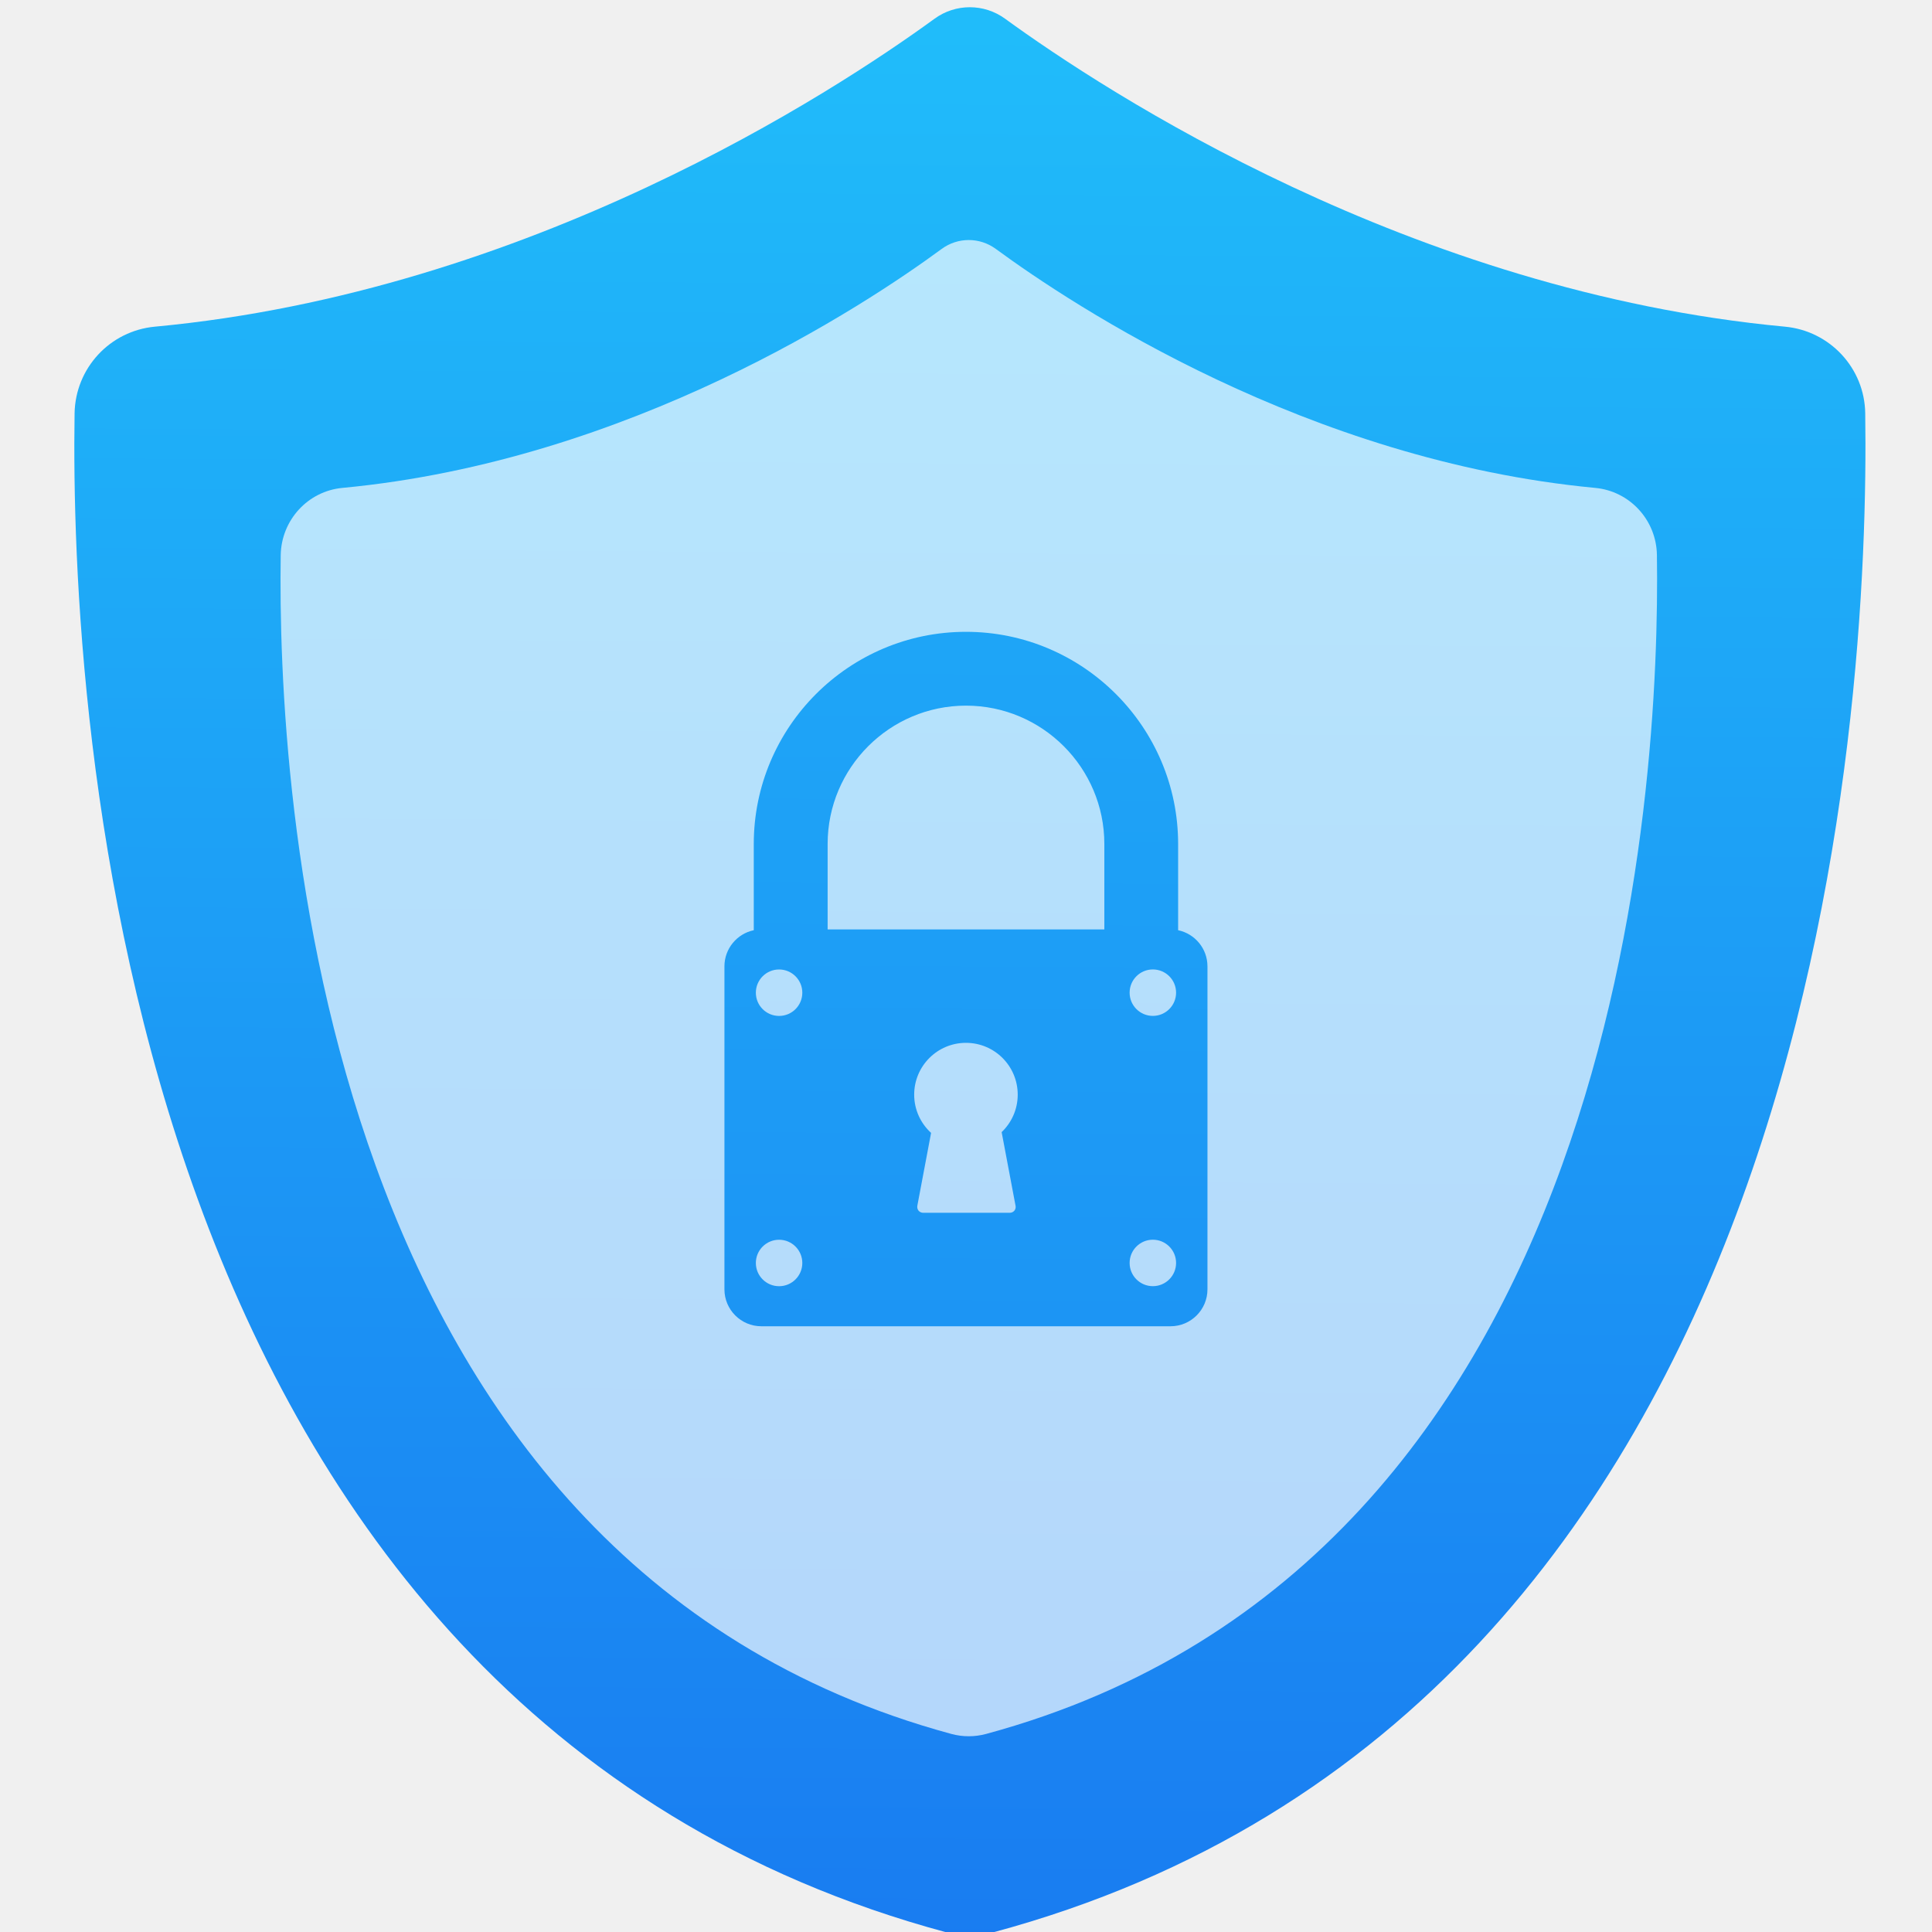
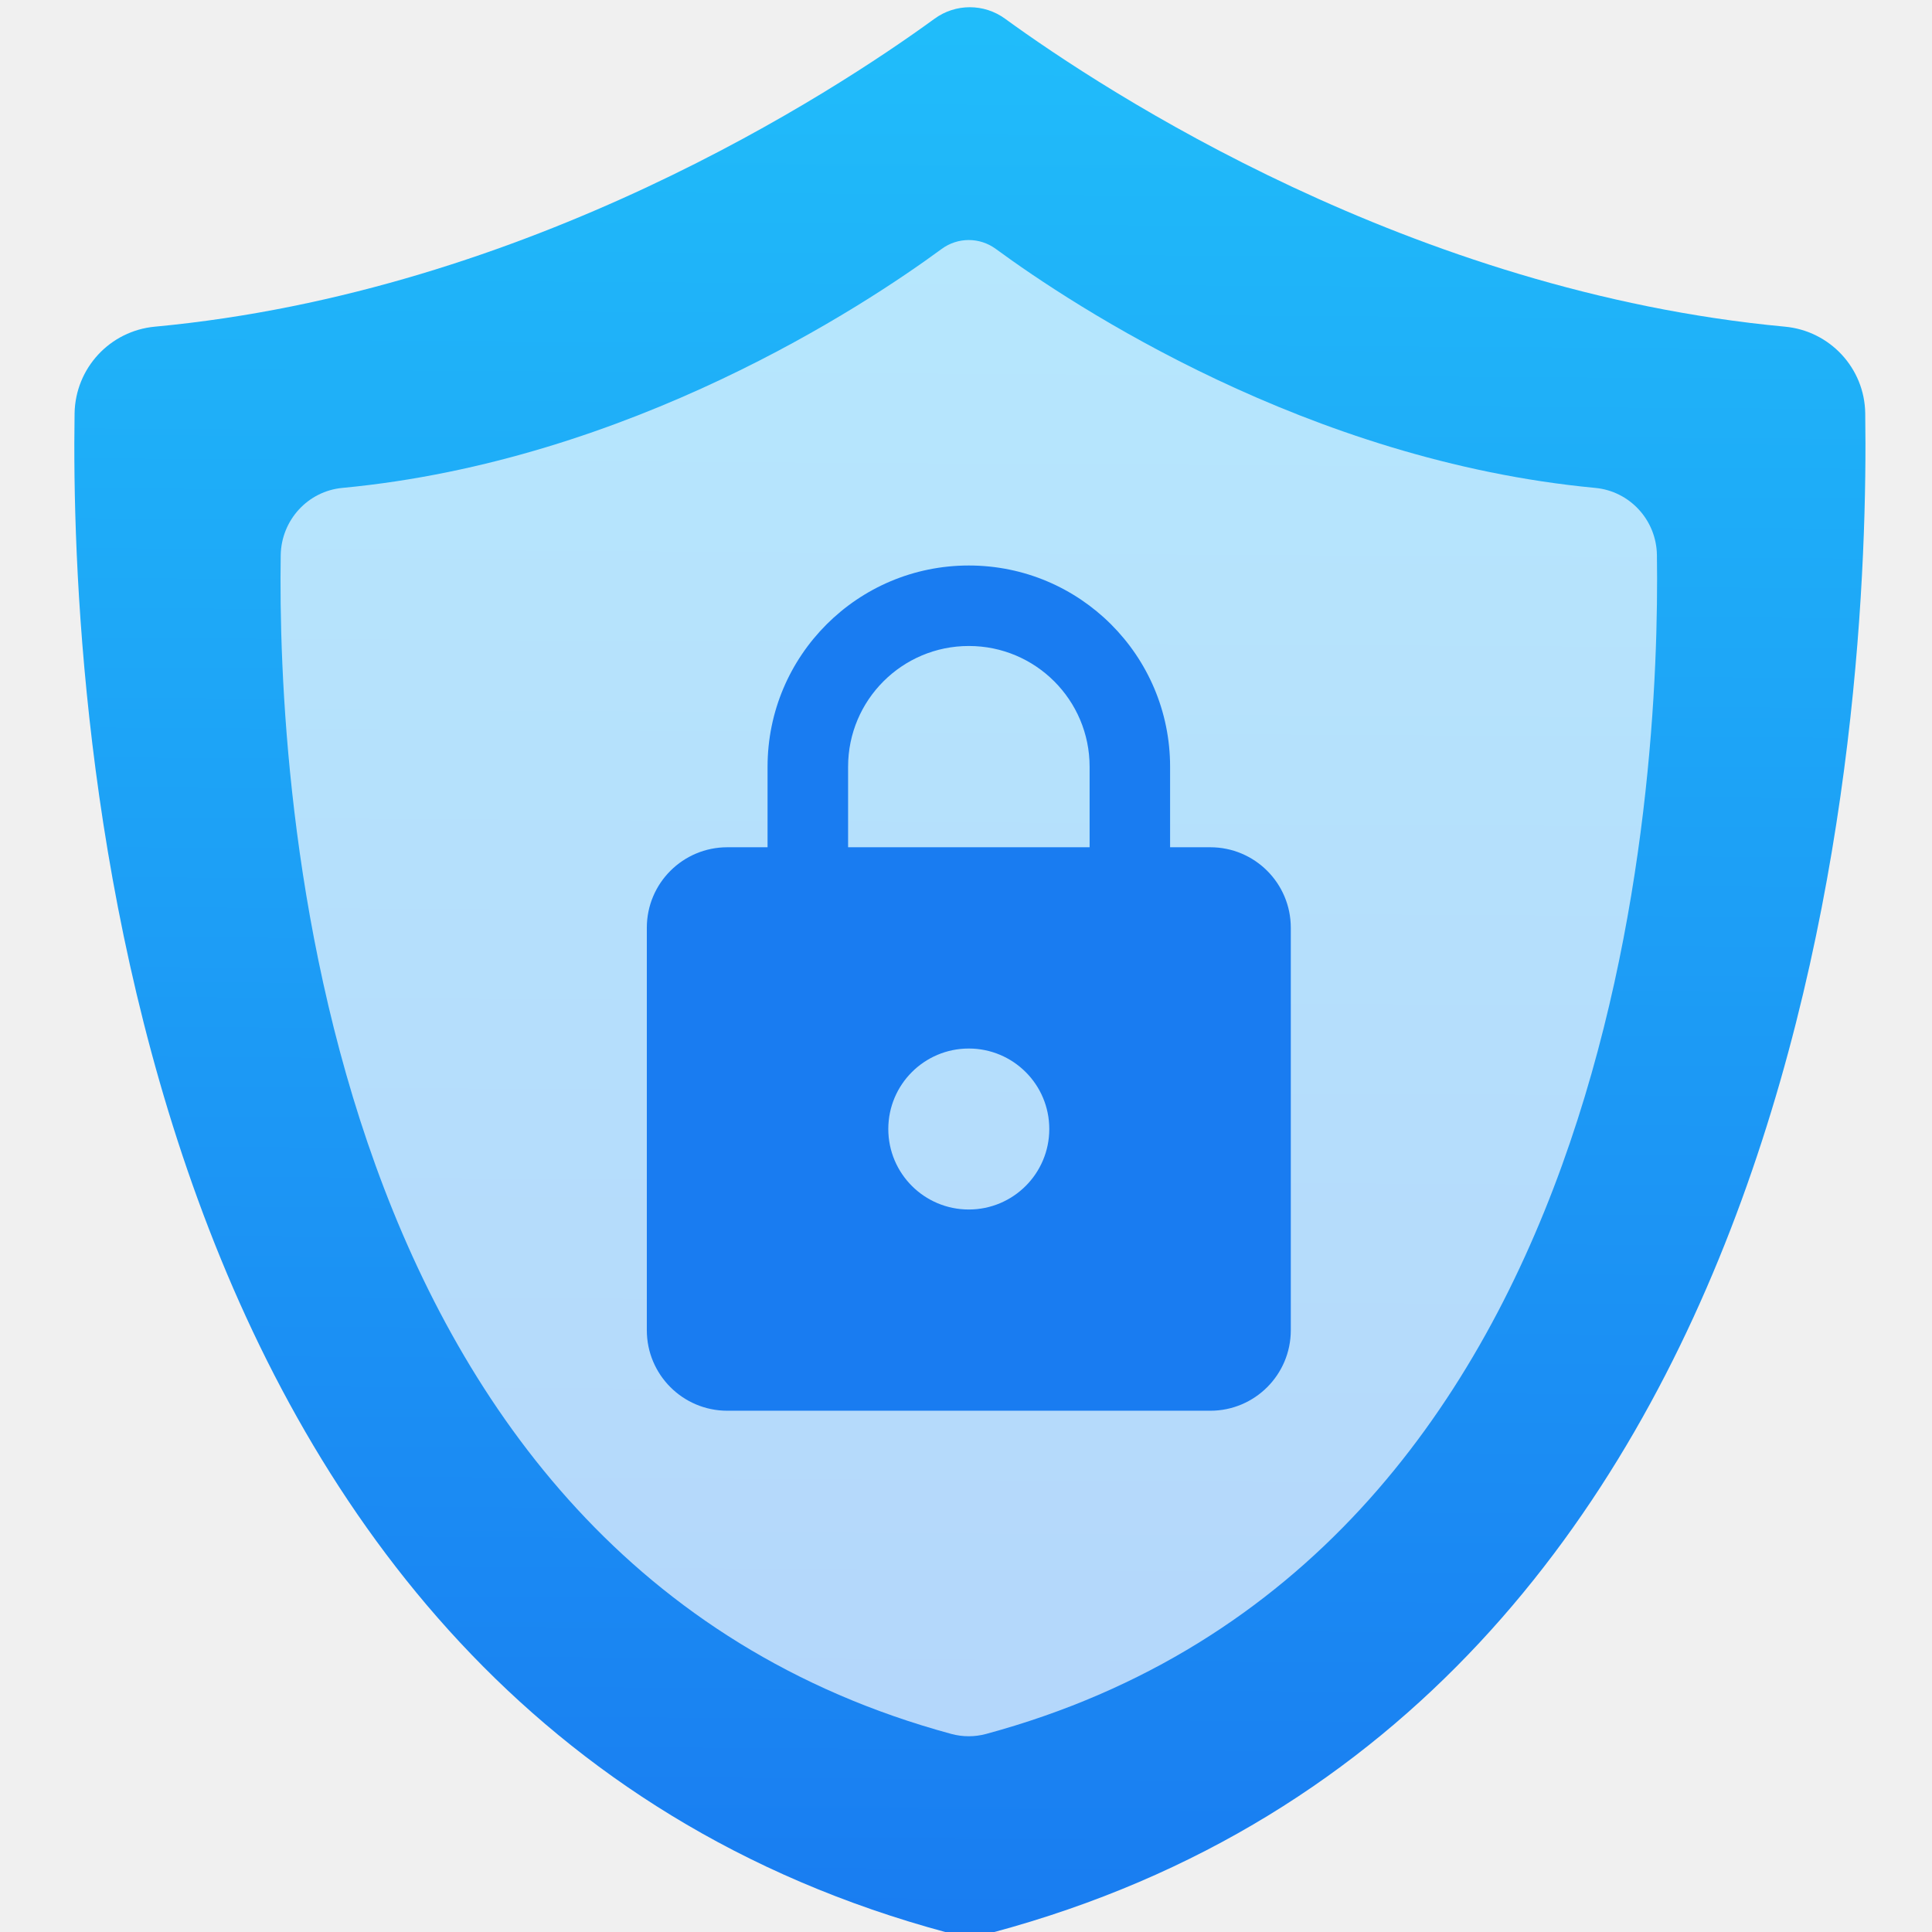
<svg xmlns="http://www.w3.org/2000/svg" xmlns:ns2="http://www.openswatchbook.org/uri/2009/osb" xmlns:xlink="http://www.w3.org/1999/xlink" width="48" height="48" id="svg5453" version="1.1">
  <defs id="defs5455">
-     <linearGradient id="linearGradient5017">
-       <stop style="stop-color:#1c94f4;stop-opacity:1" offset="0" id="stop5019" />
-       <stop style="stop-color:#1ea5f7;stop-opacity:1" offset="1" id="stop5021" />
-     </linearGradient>
    <linearGradient id="linearGradient4143">
      <stop id="stop4145" offset="0" style="stop-color:#197cf1;stop-opacity:1" />
      <stop id="stop4147" offset="1" style="stop-color:#20bcfa;stop-opacity:1" />
    </linearGradient>
    <linearGradient xlink:href="#linearGradient4143" id="linearGradient4817" x1="487.742" y1="985.346" x2="493.509" y2="11.611" gradientUnits="userSpaceOnUse" />
    <linearGradient xlink:href="#linearGradient4143" id="linearGradient4889" x1="34.902" y1="490.625" x2="946.349" y2="490.625" gradientUnits="userSpaceOnUse" />
    <linearGradient ns2:paint="gradient" id="linearGradient4207">
      <stop id="stop3371" offset="0" style="stop-color:#3498db;stop-opacity:1;" />
      <stop id="stop3373" offset="1" style="stop-color:#3498db;stop-opacity:0;" />
    </linearGradient>
    <linearGradient xlink:href="#linearGradient4143" id="linearGradient4951" gradientUnits="userSpaceOnUse" x1="34.902" y1="490.625" x2="946.349" y2="490.625" />
    <linearGradient xlink:href="#linearGradient4143" id="linearGradient4953" gradientUnits="userSpaceOnUse" x1="34.902" y1="490.625" x2="946.349" y2="490.625" />
    <linearGradient xlink:href="#linearGradient4143" id="linearGradient4949" gradientUnits="userSpaceOnUse" x1="34.902" y1="490.625" x2="946.349" y2="490.625" />
-     <linearGradient xlink:href="#linearGradient5017" id="linearGradient4976" x1="490.052" y1="550.5" x2="490.126" y2="535.122" gradientUnits="userSpaceOnUse" gradientTransform="matrix(1.217488,0,0,1.217488,-106.4156,-117.7313)" />
    <linearGradient xlink:href="#linearGradient4143" id="linearGradient4340" gradientUnits="userSpaceOnUse" x1="487.742" y1="985.346" x2="493.509" y2="11.611" />
    <linearGradient xlink:href="#linearGradient4143" id="linearGradient4342" gradientUnits="userSpaceOnUse" x1="34.902" y1="490.625" x2="946.349" y2="490.625" />
+     <linearGradient gradientUnits="userSpaceOnUse" y2="11.611" x2="493.509" y1="985.346" x1="487.742" id="linearGradient4243" xlink:href="#linearGradient4143" />
+     <linearGradient gradientUnits="userSpaceOnUse" y2="490.625" x2="946.349" y1="490.625" x1="34.902" id="linearGradient4245" xlink:href="#linearGradient4143" />
+     <linearGradient y2="490.625" x2="946.349" y1="490.625" x1="34.902" gradientUnits="userSpaceOnUse" id="linearGradient4247" xlink:href="#linearGradient4143" />
+     <linearGradient y2="490.625" x2="946.349" y1="490.625" x1="34.902" gradientUnits="userSpaceOnUse" id="linearGradient4249" xlink:href="#linearGradient4143" />
+     <linearGradient y2="490.625" x2="946.349" y1="490.625" x1="34.902" gradientUnits="userSpaceOnUse" id="linearGradient4251" xlink:href="#linearGradient4143" />
+     <linearGradient y2="11.611" x2="493.509" y1="985.346" x1="487.742" gradientUnits="userSpaceOnUse" id="linearGradient4253" xlink:href="#linearGradient4143" />
+     <linearGradient y2="490.625" x2="946.349" y1="490.625" x1="34.902" gradientUnits="userSpaceOnUse" id="linearGradient4255" xlink:href="#linearGradient4143" />
+     <linearGradient gradientTransform="matrix(1.062113,0,0,1.062112,476.6871,530.3854)" y2="490.625" x2="946.349" y1="490.625" x1="34.902" gradientUnits="userSpaceOnUse" id="linearGradient4198" xlink:href="#linearGradient4143" />
  </defs>
  <g id="layer1" transform="translate(-384.5714,-499.798)">
    <g id="g4471" transform="matrix(1.093122,0,0,1.093122,33.31037,-50.48605)">
      <g id="layer1-39" transform="matrix(1.544482,0,0,1.544482,-275.3843,-295.8085)" />
      <g id="g4166-7-0" style="opacity:1;fill:url(#linearGradient4889);fill-opacity:1;stroke:none;stroke-width:9.512;stroke-miterlimit:4;stroke-dasharray:none;stroke-opacity:1" transform="matrix(0.02801707,0,0,0.02828571,358.057,521.1331)">
        <g transform="matrix(32.65191,0,0,32.3418,-13813.531,-16674.642)" id="layer1-6" style="fill:url(#linearGradient4953)">
          <g style="fill:#ffffff;fill-opacity:1" id="layer1-7" transform="translate(392.5714,-514.5642)" />
          <g transform="translate(341.797,500.2525)" id="g4240" style="fill:url(#linearGradient4951)">
            <g transform="matrix(0.9115047,0,0,0.9115047,-380.794,-474.0787)" id="layer1-1" style="opacity:1;fill:url(#linearGradient4949);fill-opacity:1;stroke:none;stroke-width:9.512;stroke-miterlimit:4;stroke-dasharray:none;stroke-opacity:1">
              <g id="g4333" style="fill:url(#linearGradient4342)" transform="matrix(1.032929,0,0,1.032929,-16.26767,-17.87628)">
-                 <g transform="matrix(0.05185606,0,0,0.05185606,464.0192,516.7154)" style="fill:url(#linearGradient4817);fill-opacity:1;stroke:none;stroke-width:9.512;stroke-miterlimit:4;stroke-dasharray:none;stroke-opacity:1" id="g4166">
-                   <path style="fill:url(#linearGradient4340);fill-opacity:1;stroke:none;stroke-width:9.512;stroke-miterlimit:4;stroke-dasharray:none;stroke-opacity:1" d="m 946.23,206.651 c -0.3,-23 -18,-42 -40.899,-44.101 -190.3,-17.8 -345.601,-119.5 -396.8,-156.7 -10.7,-7.8 -25.2,-7.8 -35.9,0 -51.1,37.2 -206.4,138.9 -396.7,156.7 -22.9,2.101 -40.5,21.101 -40.9,44.101 -2.3,150.1 21.8,659.699 444.1,773.1 7.5,2 15.4,2 22.9,0 422.3,-113.3 446.399,-623.001 444.199,-773.1 z" id="path4168" />
+                 <g id="g4356">
+                   <g id="g4166" style="fill:url(#linearGradient4817);fill-opacity:1;stroke:none;stroke-width:9.512;stroke-miterlimit:4;stroke-dasharray:none;stroke-opacity:1" transform="matrix(0.05185606,0,0,0.05185606,464.0192,516.7154)">
+                     <path id="path4168" d="m 946.23,206.651 c -0.3,-23 -18,-42 -40.899,-44.101 -190.3,-17.8 -345.601,-119.5 -396.8,-156.7 -10.7,-7.8 -25.2,-7.8 -35.9,0 -51.1,37.2 -206.4,138.9 -396.7,156.7 -22.9,2.101 -40.5,21.101 -40.9,44.101 -2.3,150.1 21.8,659.699 444.1,773.1 7.5,2 15.4,2 22.9,0 422.3,-113.3 446.399,-623.001 444.199,-773.1 z" style="fill:url(#linearGradient4340);fill-opacity:1;stroke:none;stroke-width:9.512;stroke-miterlimit:4;stroke-dasharray:none;stroke-opacity:1" />
+                   </g>
+                   <g id="g4166-7" style="opacity:0.675;fill:#ffffff;fill-opacity:1;stroke:none;stroke-width:9.512;stroke-miterlimit:4;stroke-dasharray:none;stroke-opacity:1" transform="matrix(0.03985431,0,0,0.04023645,469.8789,522.8586)">
+                     <path id="path4168-0" d="m 946.23,206.651 c -0.3,-23 -18,-42 -40.899,-44.101 -190.3,-17.8 -345.601,-119.5 -396.8,-156.7 -10.7,-7.8 -25.2,-7.8 -35.9,0 -51.1,37.2 -206.4,138.9 -396.7,156.7 -22.9,2.101 -40.5,21.101 -40.9,44.101 -2.3,150.1 21.8,659.699 444.1,773.1 7.5,2 15.4,2 22.9,0 422.3,-113.3 446.399,-623.001 444.199,-773.1 z" style="fill:#ffffff;fill-opacity:1;stroke:none;stroke-width:9.512;stroke-miterlimit:4;stroke-dasharray:none;stroke-opacity:1" />
+                   </g>
+                   <path style="fill:url(#linearGradient4198);fill-opacity:1;stroke:none;stroke-width:9.512;stroke-miterlimit:4;stroke-dasharray:none;stroke-opacity:1" d="m 489.432,548.441 a 2.124,2.124 0 0 0 2.124,-2.124 c 0,-1.179 -0.956,-2.124 -2.124,-2.124 a 2.124,2.124 0 0 0 -2.124,2.124 2.124,2.124 0 0 0 2.124,2.124 m 6.373,-9.559 a 2.124,2.124 0 0 1 2.124,2.124 l 0,10.621 a 2.124,2.124 0 0 1 -2.124,2.124 l -12.745,0 a 2.124,2.124 0 0 1 -2.124,-2.124 l 0,-10.621 c 0,-1.179 0.956,-2.124 2.124,-2.124 l 1.062,0 0,-2.124 a 5.311,5.311 0 0 1 5.311,-5.311 5.311,5.311 0 0 1 5.311,5.311 l 0,2.124 1.062,0 m -6.373,-5.311 a 3.186,3.186 0 0 0 -3.186,3.186 l 0,2.124 6.373,0 0,-2.124 a 3.186,3.186 0 0 0 -3.186,-3.186 z" id="path4189" />
                </g>
-                 <g transform="matrix(0.03985431,0,0,0.04023645,469.8789,522.8586)" style="opacity:0.675;fill:#ffffff;fill-opacity:1;stroke:none;stroke-width:9.512;stroke-miterlimit:4;stroke-dasharray:none;stroke-opacity:1" id="g4166-7">
-                   <path style="fill:#ffffff;fill-opacity:1;stroke:none;stroke-width:9.512;stroke-miterlimit:4;stroke-dasharray:none;stroke-opacity:1" d="m 946.23,206.651 c -0.3,-23 -18,-42 -40.899,-44.101 -190.3,-17.8 -345.601,-119.5 -396.8,-156.7 -10.7,-7.8 -25.2,-7.8 -35.9,0 -51.1,37.2 -206.4,138.9 -396.7,156.7 -22.9,2.101 -40.5,21.101 -40.9,44.101 -2.3,150.1 21.8,659.699 444.1,773.1 7.5,2 15.4,2 22.9,0 422.3,-113.3 446.399,-623.001 444.199,-773.1 z" id="path4168-0" />
-                 </g>
-                 <path d="m 494.956,541.071 0,-2.275 c 0,-3.087 -2.512,-5.599 -5.599,-5.599 -3.087,0 -5.599,2.512 -5.599,5.599 l 0,2.275 c -0.441,0.092 -0.774,0.485 -0.774,0.953 l 0,8.524 c 0,0.537 0.437,0.974 0.974,0.974 l 10.798,0 c 0.537,0 0.974,-0.437 0.974,-0.974 l 0,-8.524 c 0,-0.469 -0.332,-0.86 -0.774,-0.953 z m -10.53,9.394 c -0.338,0 -0.613,-0.274 -0.613,-0.613 0,-0.338 0.274,-0.613 0.613,-0.613 0.338,0 0.613,0.274 0.613,0.613 0,0.338 -0.274,0.613 -0.613,0.613 z m 0,-7.132 c -0.338,0 -0.613,-0.274 -0.613,-0.613 0,-0.338 0.274,-0.613 0.613,-0.613 0.338,0 0.613,0.274 0.613,0.613 0,0.338 -0.274,0.613 -0.613,0.613 z m 6.24,5.004 c 0.02,0.107 -0.051,0.191 -0.159,0.191 l -2.273,0 c -0.107,0 -0.179,-0.085 -0.159,-0.191 l 0.362,-1.918 c -0.274,-0.25 -0.446,-0.609 -0.446,-1.009 0,-0.755 0.612,-1.367 1.366,-1.367 0.755,0 1.366,0.612 1.366,1.367 0,0.389 -0.163,0.74 -0.424,0.989 l 0.366,1.939 z m 2.343,-7.287 -7.302,0 0,-2.254 c 0,-2.013 1.638,-3.651 3.651,-3.651 2.013,0 3.651,1.638 3.651,3.651 l 0,2.254 z m 1.28,9.414 c -0.338,0 -0.613,-0.274 -0.613,-0.613 0,-0.338 0.274,-0.613 0.613,-0.613 0.338,0 0.613,0.274 0.613,0.613 0,0.338 -0.274,0.613 -0.613,0.613 z m 0,-7.132 c -0.338,0 -0.613,-0.274 -0.613,-0.613 0,-0.338 0.274,-0.613 0.613,-0.613 0.338,0 0.613,0.274 0.613,0.613 0,0.338 -0.274,0.613 -0.613,0.613 z" id="path3" style="opacity:1;fill:url(#linearGradient4976);fill-opacity:1;stroke:none;stroke-width:9.512;stroke-miterlimit:4;stroke-dasharray:none;stroke-opacity:1" />
              </g>
            </g>
          </g>
        </g>
      </g>
    </g>
  </g>
</svg>
